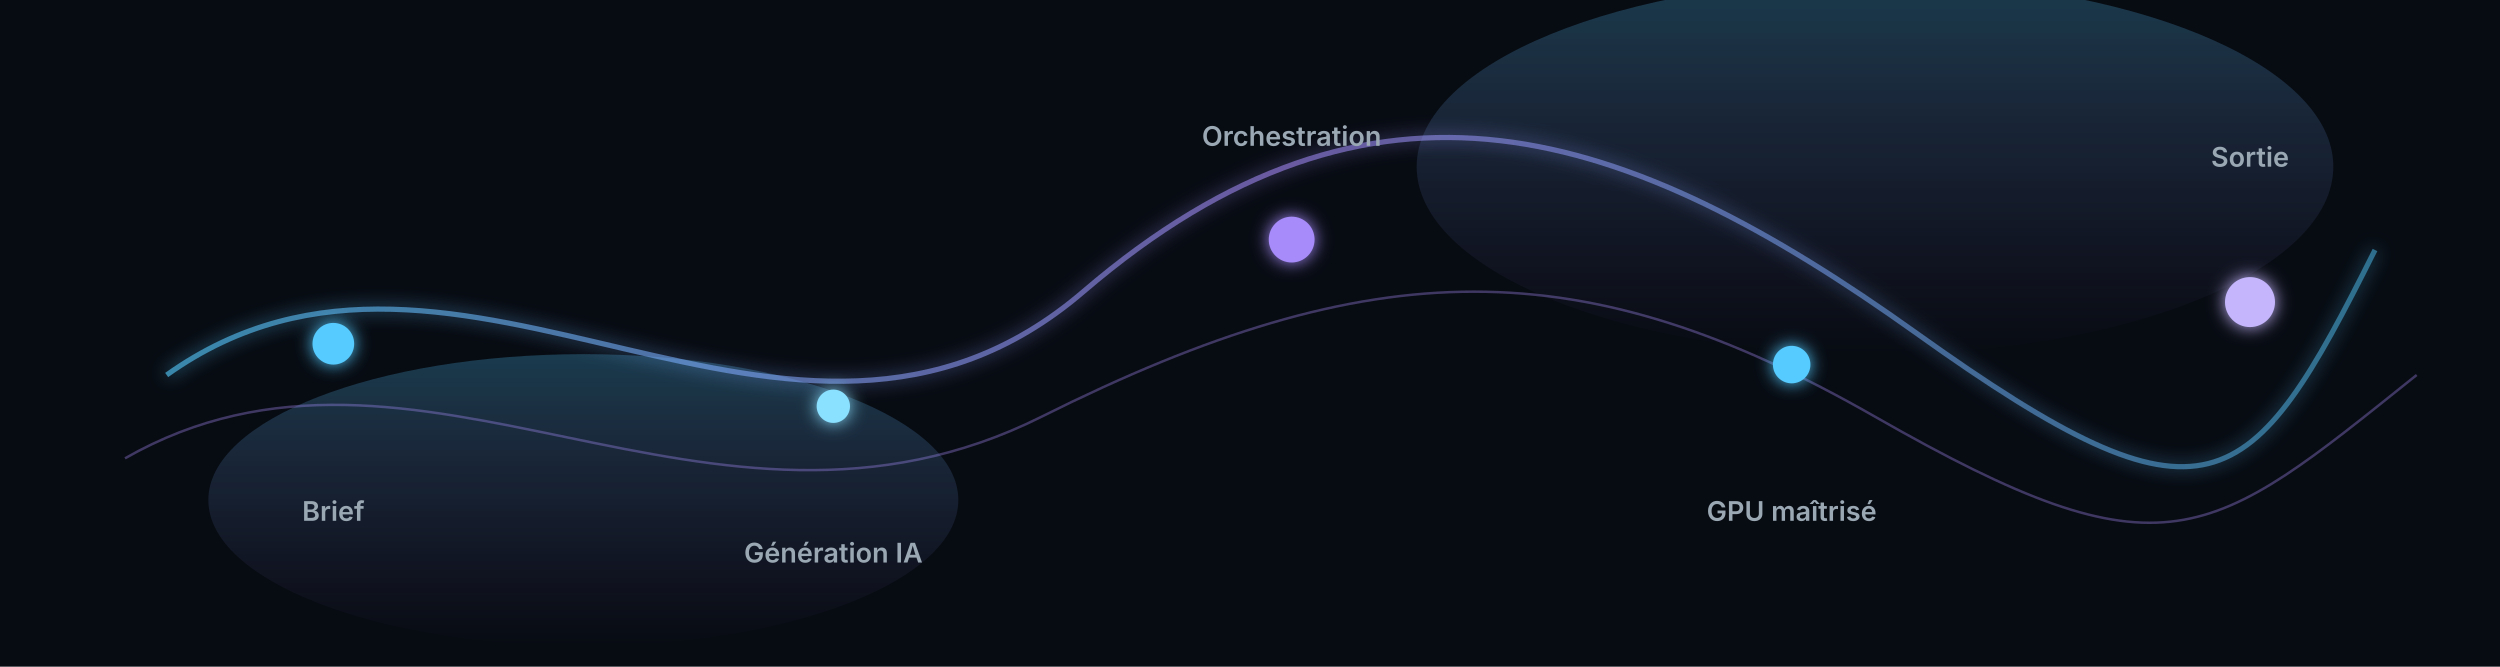
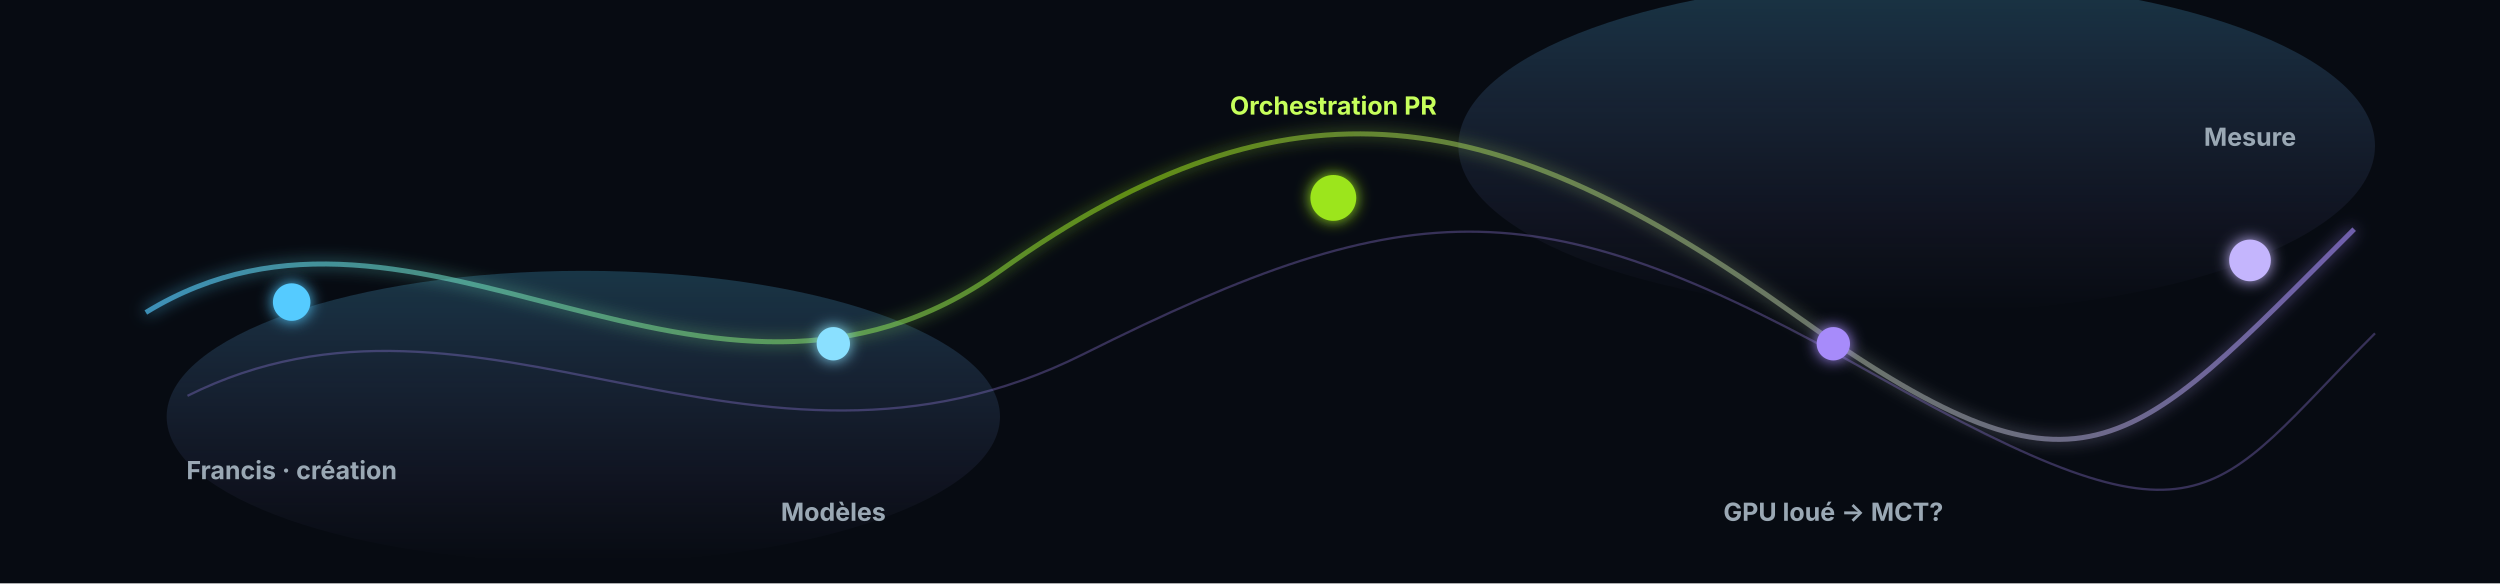
- <svg xmlns="http://www.w3.org/2000/svg" viewBox="0 0 1200 320" role="img" aria-label="Flux créatif vers infrastructure GPU">
+ <svg xmlns="http://www.w3.org/2000/svg" viewBox="0 0 1200 280" role="img" aria-label="Flux création → modèles → orchestration → compute">
  <defs>
-     <linearGradient id="g1" x1="0%" y1="0%" x2="100%" y2="0%">
+     <linearGradient id="hg1" x1="0%" y1="0%" x2="100%" y2="0%">
      <stop offset="0%" stop-color="#55cbff" stop-opacity=".9" />
-       <stop offset="50%" stop-color="#a78bfa" stop-opacity=".85" />
-       <stop offset="100%" stop-color="#55cbff" stop-opacity=".7" />
+       <stop offset="45%" stop-color="#9ce51a" stop-opacity=".75" />
+       <stop offset="100%" stop-color="#a78bfa" stop-opacity=".85" />
    </linearGradient>
-     <linearGradient id="g2" x1="0%" y1="0%" x2="0%" y2="100%">
-       <stop offset="0%" stop-color="#55cbff" stop-opacity=".25" />
+     <linearGradient id="hg2" x1="0%" y1="0%" x2="0%" y2="100%">
+       <stop offset="0%" stop-color="#55cbff" stop-opacity=".22" />
      <stop offset="100%" stop-color="#a78bfa" stop-opacity="0" />
    </linearGradient>
-     <filter id="glow">
-       <feGaussianBlur stdDeviation="4" result="b" />
+     <filter id="hglow">
+       <feGaussianBlur stdDeviation="3.5" result="b" />
      <feMerge>
        <feMergeNode in="b" />
        <feMergeNode in="SourceGraphic" />
      </feMerge>
    </filter>
  </defs>
-   <rect width="1200" height="320" fill="#070b12" />
-   <ellipse cx="900" cy="80" rx="220" ry="90" fill="url(#g2)" />
-   <ellipse cx="280" cy="240" rx="180" ry="70" fill="url(#g2)" />
-   <path d="M80 180 C220 80, 380 260, 520 140 S780 60, 920 160 S1080 240, 1140 120" fill="none" stroke="url(#g1)" stroke-width="2.5" opacity=".7" filter="url(#glow)" />
-   <path d="M60 220 C200 140, 340 280, 500 200 S760 120, 900 200 S1060 260, 1160 180" fill="none" stroke="#a78bfa" stroke-width="1.2" opacity=".35" />
-   <g filter="url(#glow)">
-     <circle cx="160" cy="165" r="10" fill="#55cbff" />
-     <circle cx="400" cy="195" r="8" fill="#8ae0ff" />
-     <circle cx="620" cy="115" r="11" fill="#a78bfa" />
-     <circle cx="860" cy="175" r="9" fill="#55cbff" />
-     <circle cx="1080" cy="145" r="12" fill="#c4b5fd" />
+   <rect width="1200" height="280" fill="#070b12" />
+   <ellipse cx="280" cy="200" rx="200" ry="70" fill="url(#hg2)" />
+   <ellipse cx="920" cy="70" rx="220" ry="80" fill="url(#hg2)" />
+   <path d="M70 150 C200 70, 340 230, 480 130 S720 50, 860 150 S1020 220, 1130 110" fill="none" stroke="url(#hg1)" stroke-width="2.4" opacity=".75" filter="url(#hglow)" />
+   <path d="M90 190 C230 120, 360 250, 520 170 S740 90, 900 180 S1060 240, 1140 160" fill="none" stroke="#a78bfa" stroke-width="1.1" opacity=".3" />
+   <g filter="url(#hglow)">
+     <circle cx="140" cy="145" r="9" fill="#55cbff" />
+     <circle cx="400" cy="165" r="8" fill="#8ae0ff" />
+     <circle cx="640" cy="95" r="11" fill="#9ce51a" />
+     <circle cx="880" cy="165" r="8" fill="#a78bfa" />
+     <circle cx="1080" cy="125" r="10" fill="#c4b5fd" />
  </g>
-   <text x="160" y="250" text-anchor="middle" fill="#9aa8b4" font-family="Inter,system-ui,sans-serif" font-size="13" font-weight="600">Brief</text>
-   <text x="400" y="270" text-anchor="middle" fill="#9aa8b4" font-family="Inter,system-ui,sans-serif" font-size="13" font-weight="600">Génération IA</text>
-   <text x="620" y="70" text-anchor="middle" fill="#9aa8b4" font-family="Inter,system-ui,sans-serif" font-size="13" font-weight="600">Orchestration</text>
-   <text x="860" y="250" text-anchor="middle" fill="#9aa8b4" font-family="Inter,system-ui,sans-serif" font-size="13" font-weight="600">GPU maîtrisé</text>
-   <text x="1080" y="80" text-anchor="middle" fill="#9aa8b4" font-family="Inter,system-ui,sans-serif" font-size="13" font-weight="600">Sortie</text>
+   <text x="140" y="230" text-anchor="middle" fill="#9aa8b4" font-family="Inter,system-ui,sans-serif" font-size="12" font-weight="650">Francis · création</text>
+   <text x="400" y="250" text-anchor="middle" fill="#9aa8b4" font-family="Inter,system-ui,sans-serif" font-size="12" font-weight="650">Modèles</text>
+   <text x="640" y="55" text-anchor="middle" fill="#c6ff5b" font-family="Inter,system-ui,sans-serif" font-size="12" font-weight="700">Orchestration PR</text>
+   <text x="880" y="250" text-anchor="middle" fill="#9aa8b4" font-family="Inter,system-ui,sans-serif" font-size="12" font-weight="650">GPU loué → MCT?</text>
+   <text x="1080" y="70" text-anchor="middle" fill="#9aa8b4" font-family="Inter,system-ui,sans-serif" font-size="12" font-weight="650">Mesure</text>
</svg>
